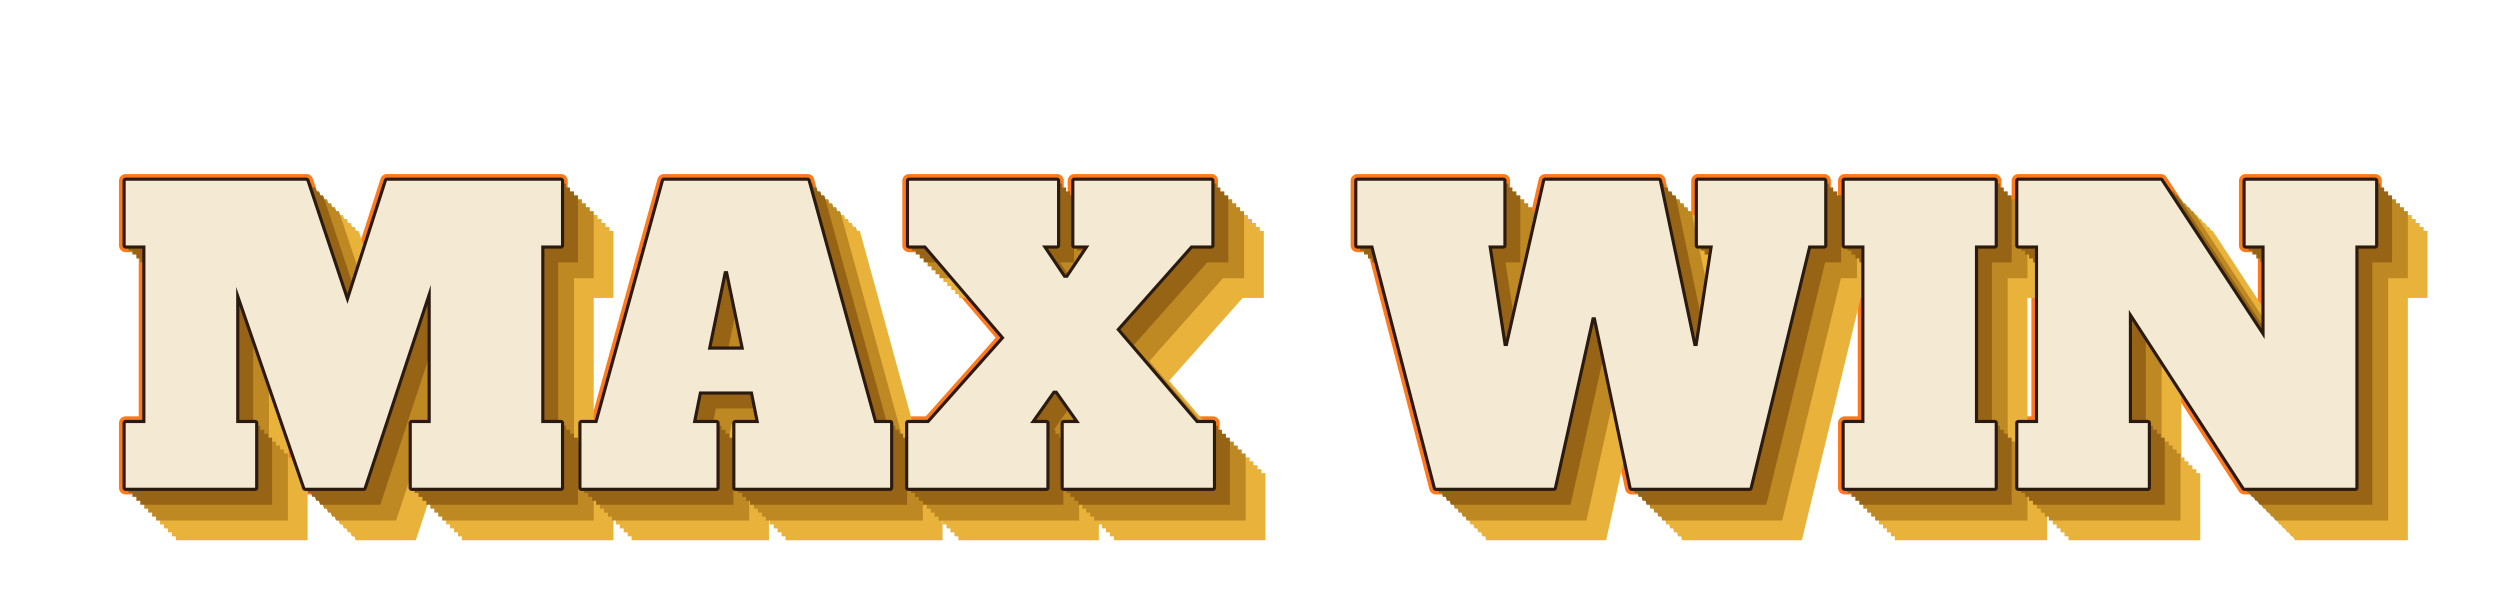
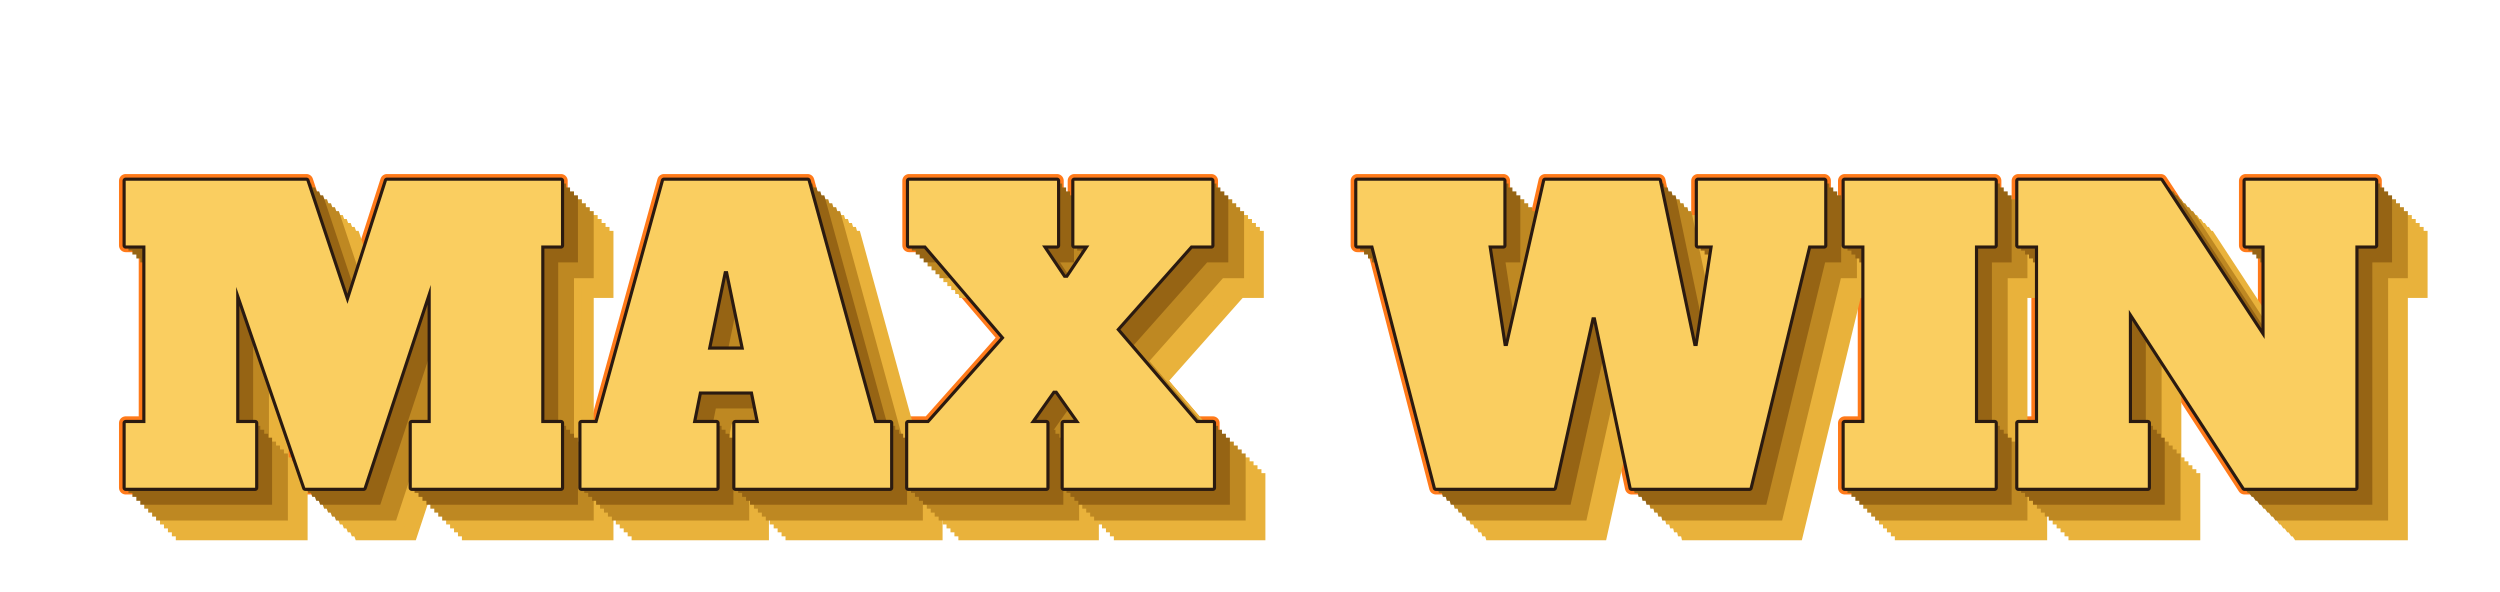
<svg xmlns="http://www.w3.org/2000/svg" width="1267" height="300" viewBox="0 0 1267 300">
  <g id="accent-keyline">
    <path transform="translate(59.70,247.20) scale(0.2,-0.2)" d="M1123 614H1073V164H1123V0H745V164H793V514L623 0H475L300 509V164H348V0H20V164H70V614H20V778H478L582 466L682 778H1123Z" fill="#FF7A1A" stroke="#FF7A1A" stroke-width="34" stroke-linejoin="round" />
    <path transform="translate(292.30,247.20) scale(0.2,-0.2)" d="M754 164H794V0H402V164H462L446 244H310L294 164H354V0H12V164H52L221 778H585ZM332 350H424L383 549H373Z" fill="#FF7A1A" stroke="#FF7A1A" stroke-width="34" stroke-linejoin="round" />
    <path transform="translate(457.50,247.20) scale(0.2,-0.2)" d="M744 164H786V0H408V164H449L391 246H381L323 164H364V0H14V164H66L258 380L58 614H16V778H391V614H353L408 532H418L473 614H435V778H782V614H730L541 401Z" fill="#FF7A1A" stroke="#FF7A1A" stroke-width="34" stroke-linejoin="round" />
    <path transform="translate(621.50,247.20) scale(0.2,-0.2)" d="" fill="#FF7A1A" stroke="#FF7A1A" stroke-width="34" stroke-linejoin="round" />
    <path transform="translate(685.50,247.20) scale(0.2,-0.2)" d="M875 778H1195V614H1155L1006 0H707L616 432H606L510 0H211L52 614H12V778H382V614H344L383 359H393L488 778H776L864 359H874L913 614H875Z" fill="#FF7A1A" stroke="#FF7A1A" stroke-width="34" stroke-linejoin="round" />
    <path transform="translate(930.90,247.20) scale(0.2,-0.2)" d="M20 0V164H70V614H20V778H400V614H350V164H400V0Z" fill="#FF7A1A" stroke="#FF7A1A" stroke-width="34" stroke-linejoin="round" />
    <path transform="translate(1018.90,247.20) scale(0.2,-0.2)" d="M596 778H924V614H874V0H593L300 451V164H348V0H20V164H70V614H20V778H381L644 377V614H596Z" fill="#FF7A1A" stroke="#FF7A1A" stroke-width="34" stroke-linejoin="round" />
  </g>
  <g id="outline-extrusion">
    <g transform="translate(26,26)">
      <path transform="translate(59.70,247.20) scale(0.2,-0.2)" d="M1123 614H1073V164H1123V0H745V164H793V514L623 0H475L300 509V164H348V0H20V164H70V614H20V778H478L582 466L682 778H1123Z" fill="#E9B23B" stroke="#E9B23B" stroke-width="6" />
      <path transform="translate(292.30,247.20) scale(0.2,-0.2)" d="M754 164H794V0H402V164H462L446 244H310L294 164H354V0H12V164H52L221 778H585ZM332 350H424L383 549H373Z" fill="#E9B23B" stroke="#E9B23B" stroke-width="6" />
      <path transform="translate(457.50,247.20) scale(0.2,-0.2)" d="M744 164H786V0H408V164H449L391 246H381L323 164H364V0H14V164H66L258 380L58 614H16V778H391V614H353L408 532H418L473 614H435V778H782V614H730L541 401Z" fill="#E9B23B" stroke="#E9B23B" stroke-width="6" />
      <path transform="translate(621.50,247.20) scale(0.2,-0.2)" d="" fill="#E9B23B" stroke="#E9B23B" stroke-width="6" />
      <path transform="translate(685.50,247.20) scale(0.2,-0.2)" d="M875 778H1195V614H1155L1006 0H707L616 432H606L510 0H211L52 614H12V778H382V614H344L383 359H393L488 778H776L864 359H874L913 614H875Z" fill="#E9B23B" stroke="#E9B23B" stroke-width="6" />
      <path transform="translate(930.90,247.20) scale(0.2,-0.2)" d="M20 0V164H70V614H20V778H400V614H350V164H400V0Z" fill="#E9B23B" stroke="#E9B23B" stroke-width="6" />
      <path transform="translate(1018.90,247.20) scale(0.2,-0.2)" d="M596 778H924V614H874V0H593L300 451V164H348V0H20V164H70V614H20V778H381L644 377V614H596Z" fill="#E9B23B" stroke="#E9B23B" stroke-width="6" />
    </g>
    <g transform="translate(24,24)">
      <path transform="translate(59.70,247.20) scale(0.2,-0.2)" d="M1123 614H1073V164H1123V0H745V164H793V514L623 0H475L300 509V164H348V0H20V164H70V614H20V778H478L582 466L682 778H1123Z" fill="#E9B23B" stroke="#E9B23B" stroke-width="6" />
      <path transform="translate(292.30,247.20) scale(0.2,-0.2)" d="M754 164H794V0H402V164H462L446 244H310L294 164H354V0H12V164H52L221 778H585ZM332 350H424L383 549H373Z" fill="#E9B23B" stroke="#E9B23B" stroke-width="6" />
      <path transform="translate(457.50,247.20) scale(0.2,-0.2)" d="M744 164H786V0H408V164H449L391 246H381L323 164H364V0H14V164H66L258 380L58 614H16V778H391V614H353L408 532H418L473 614H435V778H782V614H730L541 401Z" fill="#E9B23B" stroke="#E9B23B" stroke-width="6" />
      <path transform="translate(621.50,247.20) scale(0.2,-0.2)" d="" fill="#E9B23B" stroke="#E9B23B" stroke-width="6" />
      <path transform="translate(685.50,247.20) scale(0.2,-0.2)" d="M875 778H1195V614H1155L1006 0H707L616 432H606L510 0H211L52 614H12V778H382V614H344L383 359H393L488 778H776L864 359H874L913 614H875Z" fill="#E9B23B" stroke="#E9B23B" stroke-width="6" />
      <path transform="translate(930.90,247.20) scale(0.2,-0.2)" d="M20 0V164H70V614H20V778H400V614H350V164H400V0Z" fill="#E9B23B" stroke="#E9B23B" stroke-width="6" />
      <path transform="translate(1018.90,247.20) scale(0.2,-0.2)" d="M596 778H924V614H874V0H593L300 451V164H348V0H20V164H70V614H20V778H381L644 377V614H596Z" fill="#E9B23B" stroke="#E9B23B" stroke-width="6" />
    </g>
    <g transform="translate(22,22)">
      <path transform="translate(59.70,247.20) scale(0.2,-0.2)" d="M1123 614H1073V164H1123V0H745V164H793V514L623 0H475L300 509V164H348V0H20V164H70V614H20V778H478L582 466L682 778H1123Z" fill="#E9B23B" stroke="#E9B23B" stroke-width="6" />
      <path transform="translate(292.30,247.20) scale(0.2,-0.2)" d="M754 164H794V0H402V164H462L446 244H310L294 164H354V0H12V164H52L221 778H585ZM332 350H424L383 549H373Z" fill="#E9B23B" stroke="#E9B23B" stroke-width="6" />
      <path transform="translate(457.50,247.20) scale(0.2,-0.2)" d="M744 164H786V0H408V164H449L391 246H381L323 164H364V0H14V164H66L258 380L58 614H16V778H391V614H353L408 532H418L473 614H435V778H782V614H730L541 401Z" fill="#E9B23B" stroke="#E9B23B" stroke-width="6" />
      <path transform="translate(621.50,247.20) scale(0.2,-0.2)" d="" fill="#E9B23B" stroke="#E9B23B" stroke-width="6" />
      <path transform="translate(685.50,247.20) scale(0.2,-0.2)" d="M875 778H1195V614H1155L1006 0H707L616 432H606L510 0H211L52 614H12V778H382V614H344L383 359H393L488 778H776L864 359H874L913 614H875Z" fill="#E9B23B" stroke="#E9B23B" stroke-width="6" />
      <path transform="translate(930.90,247.20) scale(0.2,-0.2)" d="M20 0V164H70V614H20V778H400V614H350V164H400V0Z" fill="#E9B23B" stroke="#E9B23B" stroke-width="6" />
      <path transform="translate(1018.90,247.20) scale(0.2,-0.2)" d="M596 778H924V614H874V0H593L300 451V164H348V0H20V164H70V614H20V778H381L644 377V614H596Z" fill="#E9B23B" stroke="#E9B23B" stroke-width="6" />
    </g>
    <g transform="translate(20,20)">
      <path transform="translate(59.70,247.20) scale(0.2,-0.2)" d="M1123 614H1073V164H1123V0H745V164H793V514L623 0H475L300 509V164H348V0H20V164H70V614H20V778H478L582 466L682 778H1123Z" fill="#E9B23B" stroke="#E9B23B" stroke-width="6" />
      <path transform="translate(292.30,247.20) scale(0.2,-0.2)" d="M754 164H794V0H402V164H462L446 244H310L294 164H354V0H12V164H52L221 778H585ZM332 350H424L383 549H373Z" fill="#E9B23B" stroke="#E9B23B" stroke-width="6" />
      <path transform="translate(457.50,247.20) scale(0.2,-0.2)" d="M744 164H786V0H408V164H449L391 246H381L323 164H364V0H14V164H66L258 380L58 614H16V778H391V614H353L408 532H418L473 614H435V778H782V614H730L541 401Z" fill="#E9B23B" stroke="#E9B23B" stroke-width="6" />
      <path transform="translate(621.50,247.20) scale(0.2,-0.2)" d="" fill="#E9B23B" stroke="#E9B23B" stroke-width="6" />
      <path transform="translate(685.50,247.20) scale(0.2,-0.2)" d="M875 778H1195V614H1155L1006 0H707L616 432H606L510 0H211L52 614H12V778H382V614H344L383 359H393L488 778H776L864 359H874L913 614H875Z" fill="#E9B23B" stroke="#E9B23B" stroke-width="6" />
      <path transform="translate(930.90,247.20) scale(0.2,-0.2)" d="M20 0V164H70V614H20V778H400V614H350V164H400V0Z" fill="#E9B23B" stroke="#E9B23B" stroke-width="6" />
      <path transform="translate(1018.90,247.20) scale(0.2,-0.2)" d="M596 778H924V614H874V0H593L300 451V164H348V0H20V164H70V614H20V778H381L644 377V614H596Z" fill="#E9B23B" stroke="#E9B23B" stroke-width="6" />
    </g>
    <g transform="translate(18,18)">
      <path transform="translate(59.70,247.20) scale(0.2,-0.2)" d="M1123 614H1073V164H1123V0H745V164H793V514L623 0H475L300 509V164H348V0H20V164H70V614H20V778H478L582 466L682 778H1123Z" fill="#E9B23B" stroke="#E9B23B" stroke-width="6" />
      <path transform="translate(292.30,247.20) scale(0.2,-0.2)" d="M754 164H794V0H402V164H462L446 244H310L294 164H354V0H12V164H52L221 778H585ZM332 350H424L383 549H373Z" fill="#E9B23B" stroke="#E9B23B" stroke-width="6" />
      <path transform="translate(457.50,247.20) scale(0.2,-0.2)" d="M744 164H786V0H408V164H449L391 246H381L323 164H364V0H14V164H66L258 380L58 614H16V778H391V614H353L408 532H418L473 614H435V778H782V614H730L541 401Z" fill="#E9B23B" stroke="#E9B23B" stroke-width="6" />
      <path transform="translate(621.50,247.20) scale(0.2,-0.2)" d="" fill="#E9B23B" stroke="#E9B23B" stroke-width="6" />
      <path transform="translate(685.50,247.20) scale(0.2,-0.2)" d="M875 778H1195V614H1155L1006 0H707L616 432H606L510 0H211L52 614H12V778H382V614H344L383 359H393L488 778H776L864 359H874L913 614H875Z" fill="#E9B23B" stroke="#E9B23B" stroke-width="6" />
      <path transform="translate(930.90,247.20) scale(0.2,-0.2)" d="M20 0V164H70V614H20V778H400V614H350V164H400V0Z" fill="#E9B23B" stroke="#E9B23B" stroke-width="6" />
      <path transform="translate(1018.90,247.20) scale(0.2,-0.2)" d="M596 778H924V614H874V0H593L300 451V164H348V0H20V164H70V614H20V778H381L644 377V614H596Z" fill="#E9B23B" stroke="#E9B23B" stroke-width="6" />
    </g>
    <g transform="translate(16,16)">
      <path transform="translate(59.70,247.20) scale(0.2,-0.2)" d="M1123 614H1073V164H1123V0H745V164H793V514L623 0H475L300 509V164H348V0H20V164H70V614H20V778H478L582 466L682 778H1123Z" fill="#BE8822" stroke="#BE8822" stroke-width="6" />
      <path transform="translate(292.30,247.20) scale(0.2,-0.2)" d="M754 164H794V0H402V164H462L446 244H310L294 164H354V0H12V164H52L221 778H585ZM332 350H424L383 549H373Z" fill="#BE8822" stroke="#BE8822" stroke-width="6" />
      <path transform="translate(457.50,247.20) scale(0.2,-0.2)" d="M744 164H786V0H408V164H449L391 246H381L323 164H364V0H14V164H66L258 380L58 614H16V778H391V614H353L408 532H418L473 614H435V778H782V614H730L541 401Z" fill="#BE8822" stroke="#BE8822" stroke-width="6" />
      <path transform="translate(621.50,247.20) scale(0.2,-0.2)" d="" fill="#BE8822" stroke="#BE8822" stroke-width="6" />
      <path transform="translate(685.50,247.20) scale(0.2,-0.2)" d="M875 778H1195V614H1155L1006 0H707L616 432H606L510 0H211L52 614H12V778H382V614H344L383 359H393L488 778H776L864 359H874L913 614H875Z" fill="#BE8822" stroke="#BE8822" stroke-width="6" />
      <path transform="translate(930.90,247.20) scale(0.2,-0.2)" d="M20 0V164H70V614H20V778H400V614H350V164H400V0Z" fill="#BE8822" stroke="#BE8822" stroke-width="6" />
      <path transform="translate(1018.90,247.20) scale(0.2,-0.2)" d="M596 778H924V614H874V0H593L300 451V164H348V0H20V164H70V614H20V778H381L644 377V614H596Z" fill="#BE8822" stroke="#BE8822" stroke-width="6" />
    </g>
    <g transform="translate(14,14)">
      <path transform="translate(59.70,247.20) scale(0.2,-0.2)" d="M1123 614H1073V164H1123V0H745V164H793V514L623 0H475L300 509V164H348V0H20V164H70V614H20V778H478L582 466L682 778H1123Z" fill="#BE8822" stroke="#BE8822" stroke-width="6" />
      <path transform="translate(292.30,247.20) scale(0.2,-0.2)" d="M754 164H794V0H402V164H462L446 244H310L294 164H354V0H12V164H52L221 778H585ZM332 350H424L383 549H373Z" fill="#BE8822" stroke="#BE8822" stroke-width="6" />
      <path transform="translate(457.50,247.20) scale(0.2,-0.2)" d="M744 164H786V0H408V164H449L391 246H381L323 164H364V0H14V164H66L258 380L58 614H16V778H391V614H353L408 532H418L473 614H435V778H782V614H730L541 401Z" fill="#BE8822" stroke="#BE8822" stroke-width="6" />
      <path transform="translate(621.50,247.20) scale(0.2,-0.2)" d="" fill="#BE8822" stroke="#BE8822" stroke-width="6" />
      <path transform="translate(685.50,247.20) scale(0.2,-0.2)" d="M875 778H1195V614H1155L1006 0H707L616 432H606L510 0H211L52 614H12V778H382V614H344L383 359H393L488 778H776L864 359H874L913 614H875Z" fill="#BE8822" stroke="#BE8822" stroke-width="6" />
      <path transform="translate(930.90,247.20) scale(0.2,-0.2)" d="M20 0V164H70V614H20V778H400V614H350V164H400V0Z" fill="#BE8822" stroke="#BE8822" stroke-width="6" />
      <path transform="translate(1018.90,247.20) scale(0.2,-0.2)" d="M596 778H924V614H874V0H593L300 451V164H348V0H20V164H70V614H20V778H381L644 377V614H596Z" fill="#BE8822" stroke="#BE8822" stroke-width="6" />
    </g>
    <g transform="translate(12,12)">
      <path transform="translate(59.70,247.20) scale(0.2,-0.2)" d="M1123 614H1073V164H1123V0H745V164H793V514L623 0H475L300 509V164H348V0H20V164H70V614H20V778H478L582 466L682 778H1123Z" fill="#BE8822" stroke="#BE8822" stroke-width="6" />
      <path transform="translate(292.30,247.20) scale(0.2,-0.2)" d="M754 164H794V0H402V164H462L446 244H310L294 164H354V0H12V164H52L221 778H585ZM332 350H424L383 549H373Z" fill="#BE8822" stroke="#BE8822" stroke-width="6" />
      <path transform="translate(457.50,247.20) scale(0.2,-0.2)" d="M744 164H786V0H408V164H449L391 246H381L323 164H364V0H14V164H66L258 380L58 614H16V778H391V614H353L408 532H418L473 614H435V778H782V614H730L541 401Z" fill="#BE8822" stroke="#BE8822" stroke-width="6" />
      <path transform="translate(621.50,247.20) scale(0.2,-0.2)" d="" fill="#BE8822" stroke="#BE8822" stroke-width="6" />
      <path transform="translate(685.50,247.20) scale(0.2,-0.2)" d="M875 778H1195V614H1155L1006 0H707L616 432H606L510 0H211L52 614H12V778H382V614H344L383 359H393L488 778H776L864 359H874L913 614H875Z" fill="#BE8822" stroke="#BE8822" stroke-width="6" />
      <path transform="translate(930.90,247.20) scale(0.2,-0.2)" d="M20 0V164H70V614H20V778H400V614H350V164H400V0Z" fill="#BE8822" stroke="#BE8822" stroke-width="6" />
      <path transform="translate(1018.90,247.20) scale(0.2,-0.2)" d="M596 778H924V614H874V0H593L300 451V164H348V0H20V164H70V614H20V778H381L644 377V614H596Z" fill="#BE8822" stroke="#BE8822" stroke-width="6" />
    </g>
    <g transform="translate(10,10)">
      <path transform="translate(59.70,247.20) scale(0.2,-0.2)" d="M1123 614H1073V164H1123V0H745V164H793V514L623 0H475L300 509V164H348V0H20V164H70V614H20V778H478L582 466L682 778H1123Z" fill="#BE8822" stroke="#BE8822" stroke-width="6" />
      <path transform="translate(292.30,247.20) scale(0.2,-0.2)" d="M754 164H794V0H402V164H462L446 244H310L294 164H354V0H12V164H52L221 778H585ZM332 350H424L383 549H373Z" fill="#BE8822" stroke="#BE8822" stroke-width="6" />
      <path transform="translate(457.50,247.20) scale(0.2,-0.2)" d="M744 164H786V0H408V164H449L391 246H381L323 164H364V0H14V164H66L258 380L58 614H16V778H391V614H353L408 532H418L473 614H435V778H782V614H730L541 401Z" fill="#BE8822" stroke="#BE8822" stroke-width="6" />
      <path transform="translate(621.50,247.20) scale(0.2,-0.2)" d="" fill="#BE8822" stroke="#BE8822" stroke-width="6" />
      <path transform="translate(685.50,247.20) scale(0.2,-0.2)" d="M875 778H1195V614H1155L1006 0H707L616 432H606L510 0H211L52 614H12V778H382V614H344L383 359H393L488 778H776L864 359H874L913 614H875Z" fill="#BE8822" stroke="#BE8822" stroke-width="6" />
      <path transform="translate(930.90,247.20) scale(0.2,-0.2)" d="M20 0V164H70V614H20V778H400V614H350V164H400V0Z" fill="#BE8822" stroke="#BE8822" stroke-width="6" />
      <path transform="translate(1018.90,247.20) scale(0.2,-0.2)" d="M596 778H924V614H874V0H593L300 451V164H348V0H20V164H70V614H20V778H381L644 377V614H596Z" fill="#BE8822" stroke="#BE8822" stroke-width="6" />
    </g>
    <g transform="translate(8,8)">
      <path transform="translate(59.70,247.20) scale(0.2,-0.2)" d="M1123 614H1073V164H1123V0H745V164H793V514L623 0H475L300 509V164H348V0H20V164H70V614H20V778H478L582 466L682 778H1123Z" fill="#966414" stroke="#966414" stroke-width="6" />
      <path transform="translate(292.30,247.20) scale(0.2,-0.2)" d="M754 164H794V0H402V164H462L446 244H310L294 164H354V0H12V164H52L221 778H585ZM332 350H424L383 549H373Z" fill="#966414" stroke="#966414" stroke-width="6" />
      <path transform="translate(457.50,247.20) scale(0.2,-0.2)" d="M744 164H786V0H408V164H449L391 246H381L323 164H364V0H14V164H66L258 380L58 614H16V778H391V614H353L408 532H418L473 614H435V778H782V614H730L541 401Z" fill="#966414" stroke="#966414" stroke-width="6" />
      <path transform="translate(621.50,247.20) scale(0.2,-0.2)" d="" fill="#966414" stroke="#966414" stroke-width="6" />
      <path transform="translate(685.50,247.20) scale(0.2,-0.2)" d="M875 778H1195V614H1155L1006 0H707L616 432H606L510 0H211L52 614H12V778H382V614H344L383 359H393L488 778H776L864 359H874L913 614H875Z" fill="#966414" stroke="#966414" stroke-width="6" />
      <path transform="translate(930.90,247.20) scale(0.2,-0.2)" d="M20 0V164H70V614H20V778H400V614H350V164H400V0Z" fill="#966414" stroke="#966414" stroke-width="6" />
      <path transform="translate(1018.90,247.20) scale(0.2,-0.2)" d="M596 778H924V614H874V0H593L300 451V164H348V0H20V164H70V614H20V778H381L644 377V614H596Z" fill="#966414" stroke="#966414" stroke-width="6" />
    </g>
    <g transform="translate(6,6)">
      <path transform="translate(59.70,247.20) scale(0.2,-0.2)" d="M1123 614H1073V164H1123V0H745V164H793V514L623 0H475L300 509V164H348V0H20V164H70V614H20V778H478L582 466L682 778H1123Z" fill="#966414" stroke="#966414" stroke-width="6" />
      <path transform="translate(292.30,247.20) scale(0.2,-0.2)" d="M754 164H794V0H402V164H462L446 244H310L294 164H354V0H12V164H52L221 778H585ZM332 350H424L383 549H373Z" fill="#966414" stroke="#966414" stroke-width="6" />
      <path transform="translate(457.50,247.20) scale(0.2,-0.2)" d="M744 164H786V0H408V164H449L391 246H381L323 164H364V0H14V164H66L258 380L58 614H16V778H391V614H353L408 532H418L473 614H435V778H782V614H730L541 401Z" fill="#966414" stroke="#966414" stroke-width="6" />
      <path transform="translate(621.50,247.20) scale(0.2,-0.2)" d="" fill="#966414" stroke="#966414" stroke-width="6" />
      <path transform="translate(685.50,247.20) scale(0.2,-0.2)" d="M875 778H1195V614H1155L1006 0H707L616 432H606L510 0H211L52 614H12V778H382V614H344L383 359H393L488 778H776L864 359H874L913 614H875Z" fill="#966414" stroke="#966414" stroke-width="6" />
      <path transform="translate(930.90,247.20) scale(0.2,-0.2)" d="M20 0V164H70V614H20V778H400V614H350V164H400V0Z" fill="#966414" stroke="#966414" stroke-width="6" />
      <path transform="translate(1018.90,247.20) scale(0.2,-0.2)" d="M596 778H924V614H874V0H593L300 451V164H348V0H20V164H70V614H20V778H381L644 377V614H596Z" fill="#966414" stroke="#966414" stroke-width="6" />
    </g>
    <g transform="translate(4,4)">
      <path transform="translate(59.70,247.20) scale(0.2,-0.2)" d="M1123 614H1073V164H1123V0H745V164H793V514L623 0H475L300 509V164H348V0H20V164H70V614H20V778H478L582 466L682 778H1123Z" fill="#966414" stroke="#966414" stroke-width="6" />
      <path transform="translate(292.30,247.20) scale(0.2,-0.2)" d="M754 164H794V0H402V164H462L446 244H310L294 164H354V0H12V164H52L221 778H585ZM332 350H424L383 549H373Z" fill="#966414" stroke="#966414" stroke-width="6" />
      <path transform="translate(457.50,247.20) scale(0.2,-0.2)" d="M744 164H786V0H408V164H449L391 246H381L323 164H364V0H14V164H66L258 380L58 614H16V778H391V614H353L408 532H418L473 614H435V778H782V614H730L541 401Z" fill="#966414" stroke="#966414" stroke-width="6" />
      <path transform="translate(621.50,247.20) scale(0.2,-0.2)" d="" fill="#966414" stroke="#966414" stroke-width="6" />
      <path transform="translate(685.50,247.20) scale(0.2,-0.2)" d="M875 778H1195V614H1155L1006 0H707L616 432H606L510 0H211L52 614H12V778H382V614H344L383 359H393L488 778H776L864 359H874L913 614H875Z" fill="#966414" stroke="#966414" stroke-width="6" />
      <path transform="translate(930.90,247.20) scale(0.2,-0.2)" d="M20 0V164H70V614H20V778H400V614H350V164H400V0Z" fill="#966414" stroke="#966414" stroke-width="6" />
      <path transform="translate(1018.90,247.20) scale(0.2,-0.2)" d="M596 778H924V614H874V0H593L300 451V164H348V0H20V164H70V614H20V778H381L644 377V614H596Z" fill="#966414" stroke="#966414" stroke-width="6" />
    </g>
    <g transform="translate(2,2)">
      <path transform="translate(59.70,247.20) scale(0.2,-0.2)" d="M1123 614H1073V164H1123V0H745V164H793V514L623 0H475L300 509V164H348V0H20V164H70V614H20V778H478L582 466L682 778H1123Z" fill="#966414" stroke="#966414" stroke-width="6" />
      <path transform="translate(292.30,247.20) scale(0.2,-0.2)" d="M754 164H794V0H402V164H462L446 244H310L294 164H354V0H12V164H52L221 778H585ZM332 350H424L383 549H373Z" fill="#966414" stroke="#966414" stroke-width="6" />
      <path transform="translate(457.50,247.20) scale(0.2,-0.2)" d="M744 164H786V0H408V164H449L391 246H381L323 164H364V0H14V164H66L258 380L58 614H16V778H391V614H353L408 532H418L473 614H435V778H782V614H730L541 401Z" fill="#966414" stroke="#966414" stroke-width="6" />
      <path transform="translate(621.50,247.20) scale(0.2,-0.2)" d="" fill="#966414" stroke="#966414" stroke-width="6" />
      <path transform="translate(685.50,247.20) scale(0.2,-0.2)" d="M875 778H1195V614H1155L1006 0H707L616 432H606L510 0H211L52 614H12V778H382V614H344L383 359H393L488 778H776L864 359H874L913 614H875Z" fill="#966414" stroke="#966414" stroke-width="6" />
      <path transform="translate(930.90,247.20) scale(0.2,-0.2)" d="M20 0V164H70V614H20V778H400V614H350V164H400V0Z" fill="#966414" stroke="#966414" stroke-width="6" />
      <path transform="translate(1018.90,247.20) scale(0.2,-0.2)" d="M596 778H924V614H874V0H593L300 451V164H348V0H20V164H70V614H20V778H381L644 377V614H596Z" fill="#966414" stroke="#966414" stroke-width="6" />
    </g>
  </g>
  <g id="ink-outline">
    <path transform="translate(59.70,247.20) scale(0.2,-0.2)" d="M1123 614H1073V164H1123V0H745V164H793V514L623 0H475L300 509V164H348V0H20V164H70V614H20V778H478L582 466L682 778H1123Z" fill="#2A1A10" stroke="#2A1A10" stroke-width="16" stroke-linejoin="round" />
    <path transform="translate(292.30,247.20) scale(0.2,-0.2)" d="M754 164H794V0H402V164H462L446 244H310L294 164H354V0H12V164H52L221 778H585ZM332 350H424L383 549H373Z" fill="#2A1A10" stroke="#2A1A10" stroke-width="16" stroke-linejoin="round" />
    <path transform="translate(457.50,247.20) scale(0.2,-0.2)" d="M744 164H786V0H408V164H449L391 246H381L323 164H364V0H14V164H66L258 380L58 614H16V778H391V614H353L408 532H418L473 614H435V778H782V614H730L541 401Z" fill="#2A1A10" stroke="#2A1A10" stroke-width="16" stroke-linejoin="round" />
    <path transform="translate(621.50,247.20) scale(0.2,-0.2)" d="" fill="#2A1A10" stroke="#2A1A10" stroke-width="16" stroke-linejoin="round" />
    <path transform="translate(685.50,247.20) scale(0.2,-0.2)" d="M875 778H1195V614H1155L1006 0H707L616 432H606L510 0H211L52 614H12V778H382V614H344L383 359H393L488 778H776L864 359H874L913 614H875Z" fill="#2A1A10" stroke="#2A1A10" stroke-width="16" stroke-linejoin="round" />
    <path transform="translate(930.90,247.20) scale(0.2,-0.2)" d="M20 0V164H70V614H20V778H400V614H350V164H400V0Z" fill="#2A1A10" stroke="#2A1A10" stroke-width="16" stroke-linejoin="round" />
    <path transform="translate(1018.90,247.20) scale(0.2,-0.2)" d="M596 778H924V614H874V0H593L300 451V164H348V0H20V164H70V614H20V778H381L644 377V614H596Z" fill="#2A1A10" stroke="#2A1A10" stroke-width="16" stroke-linejoin="round" />
  </g>
  <g id="face">
-     <path transform="translate(59.70,247.20) scale(0.2,-0.2)" d="M1123 614H1073V164H1123V0H745V164H793V514L623 0H475L300 509V164H348V0H20V164H70V614H20V778H478L582 466L682 778H1123Z" fill="#F4E9D2" />
-     <path transform="translate(292.30,247.20) scale(0.2,-0.2)" d="M754 164H794V0H402V164H462L446 244H310L294 164H354V0H12V164H52L221 778H585ZM332 350H424L383 549H373Z" fill="#F4E9D2" />
-     <path transform="translate(457.50,247.20) scale(0.2,-0.2)" d="M744 164H786V0H408V164H449L391 246H381L323 164H364V0H14V164H66L258 380L58 614H16V778H391V614H353L408 532H418L473 614H435V778H782V614H730L541 401Z" fill="#F4E9D2" />
-     <path transform="translate(621.50,247.20) scale(0.2,-0.2)" d="" fill="#F4E9D2" />
-     <path transform="translate(685.50,247.20) scale(0.2,-0.2)" d="M875 778H1195V614H1155L1006 0H707L616 432H606L510 0H211L52 614H12V778H382V614H344L383 359H393L488 778H776L864 359H874L913 614H875Z" fill="#F4E9D2" />
-     <path transform="translate(930.90,247.20) scale(0.2,-0.2)" d="M20 0V164H70V614H20V778H400V614H350V164H400V0Z" fill="#F4E9D2" />
-     <path transform="translate(1018.90,247.20) scale(0.2,-0.2)" d="M596 778H924V614H874V0H593L300 451V164H348V0H20V164H70V614H20V778H381L644 377V614H596Z" fill="#F4E9D2" />
+     <path transform="translate(59.70,247.20) scale(0.2,-0.2)" d="M1123 614H1073V164H1123V0H745V164H793V514L623 0H475L300 509V164H348V0H20V164H70V614H20V778H478L582 466L682 778H1123Z" fill="#FACE60" />
+     <path transform="translate(292.30,247.20) scale(0.2,-0.2)" d="M754 164H794V0H402V164H462L446 244H310L294 164H354V0H12V164H52L221 778H585ZM332 350H424L383 549H373Z" fill="#FACE60" />
+     <path transform="translate(457.50,247.20) scale(0.2,-0.2)" d="M744 164H786V0H408V164H449L391 246H381L323 164H364V0H14V164H66L258 380L58 614H16V778H391V614H353L408 532H418L473 614H435V778H782V614H730L541 401Z" fill="#FACE60" />
+     <path transform="translate(621.50,247.20) scale(0.2,-0.2)" d="" fill="#FACE60" />
+     <path transform="translate(685.50,247.20) scale(0.2,-0.2)" d="M875 778H1195V614H1155L1006 0H707L616 432H606L510 0H211L52 614H12V778H382V614H344L383 359H393L488 778H776L864 359H874L913 614H875Z" fill="#FACE60" />
+     <path transform="translate(930.90,247.20) scale(0.2,-0.2)" d="M20 0V164H70V614H20V778H400V614H350V164H400V0Z" fill="#FACE60" />
+     <path transform="translate(1018.90,247.20) scale(0.2,-0.2)" d="M596 778H924V614H874V0H593L300 451V164H348V0H20V164H70V614H20V778H381L644 377V614H596Z" fill="#FACE60" />
  </g>
</svg>
